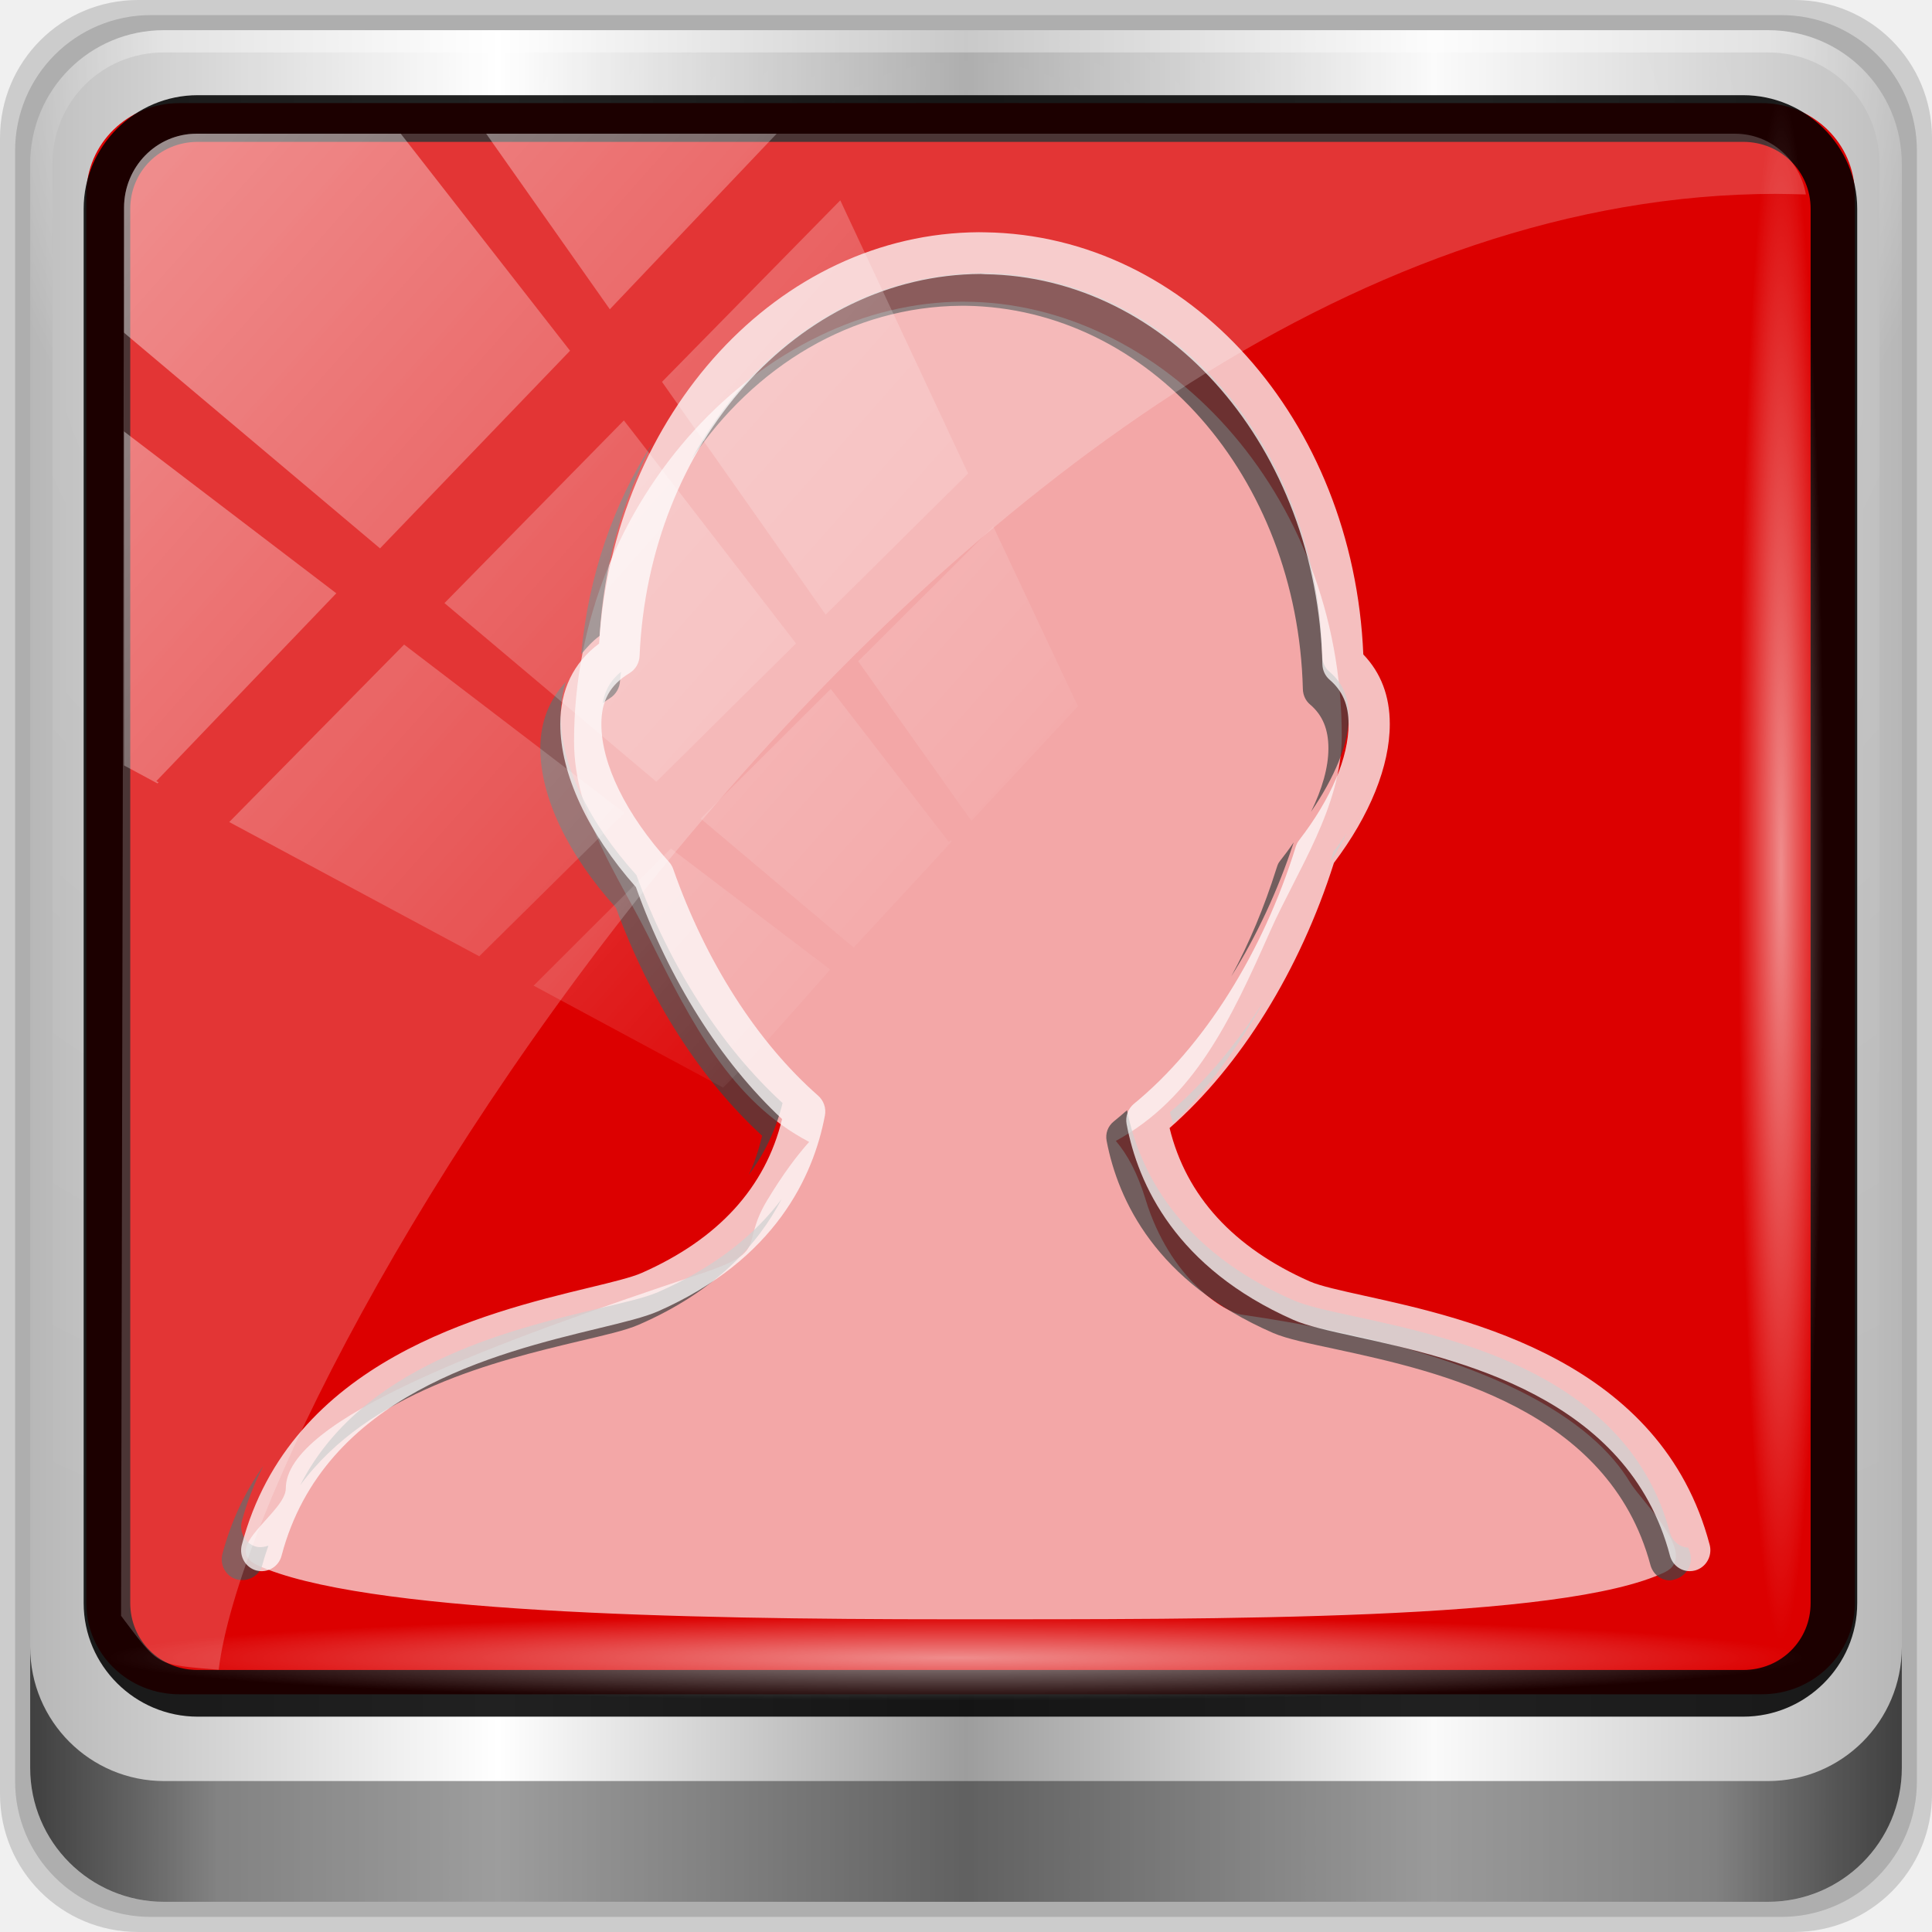
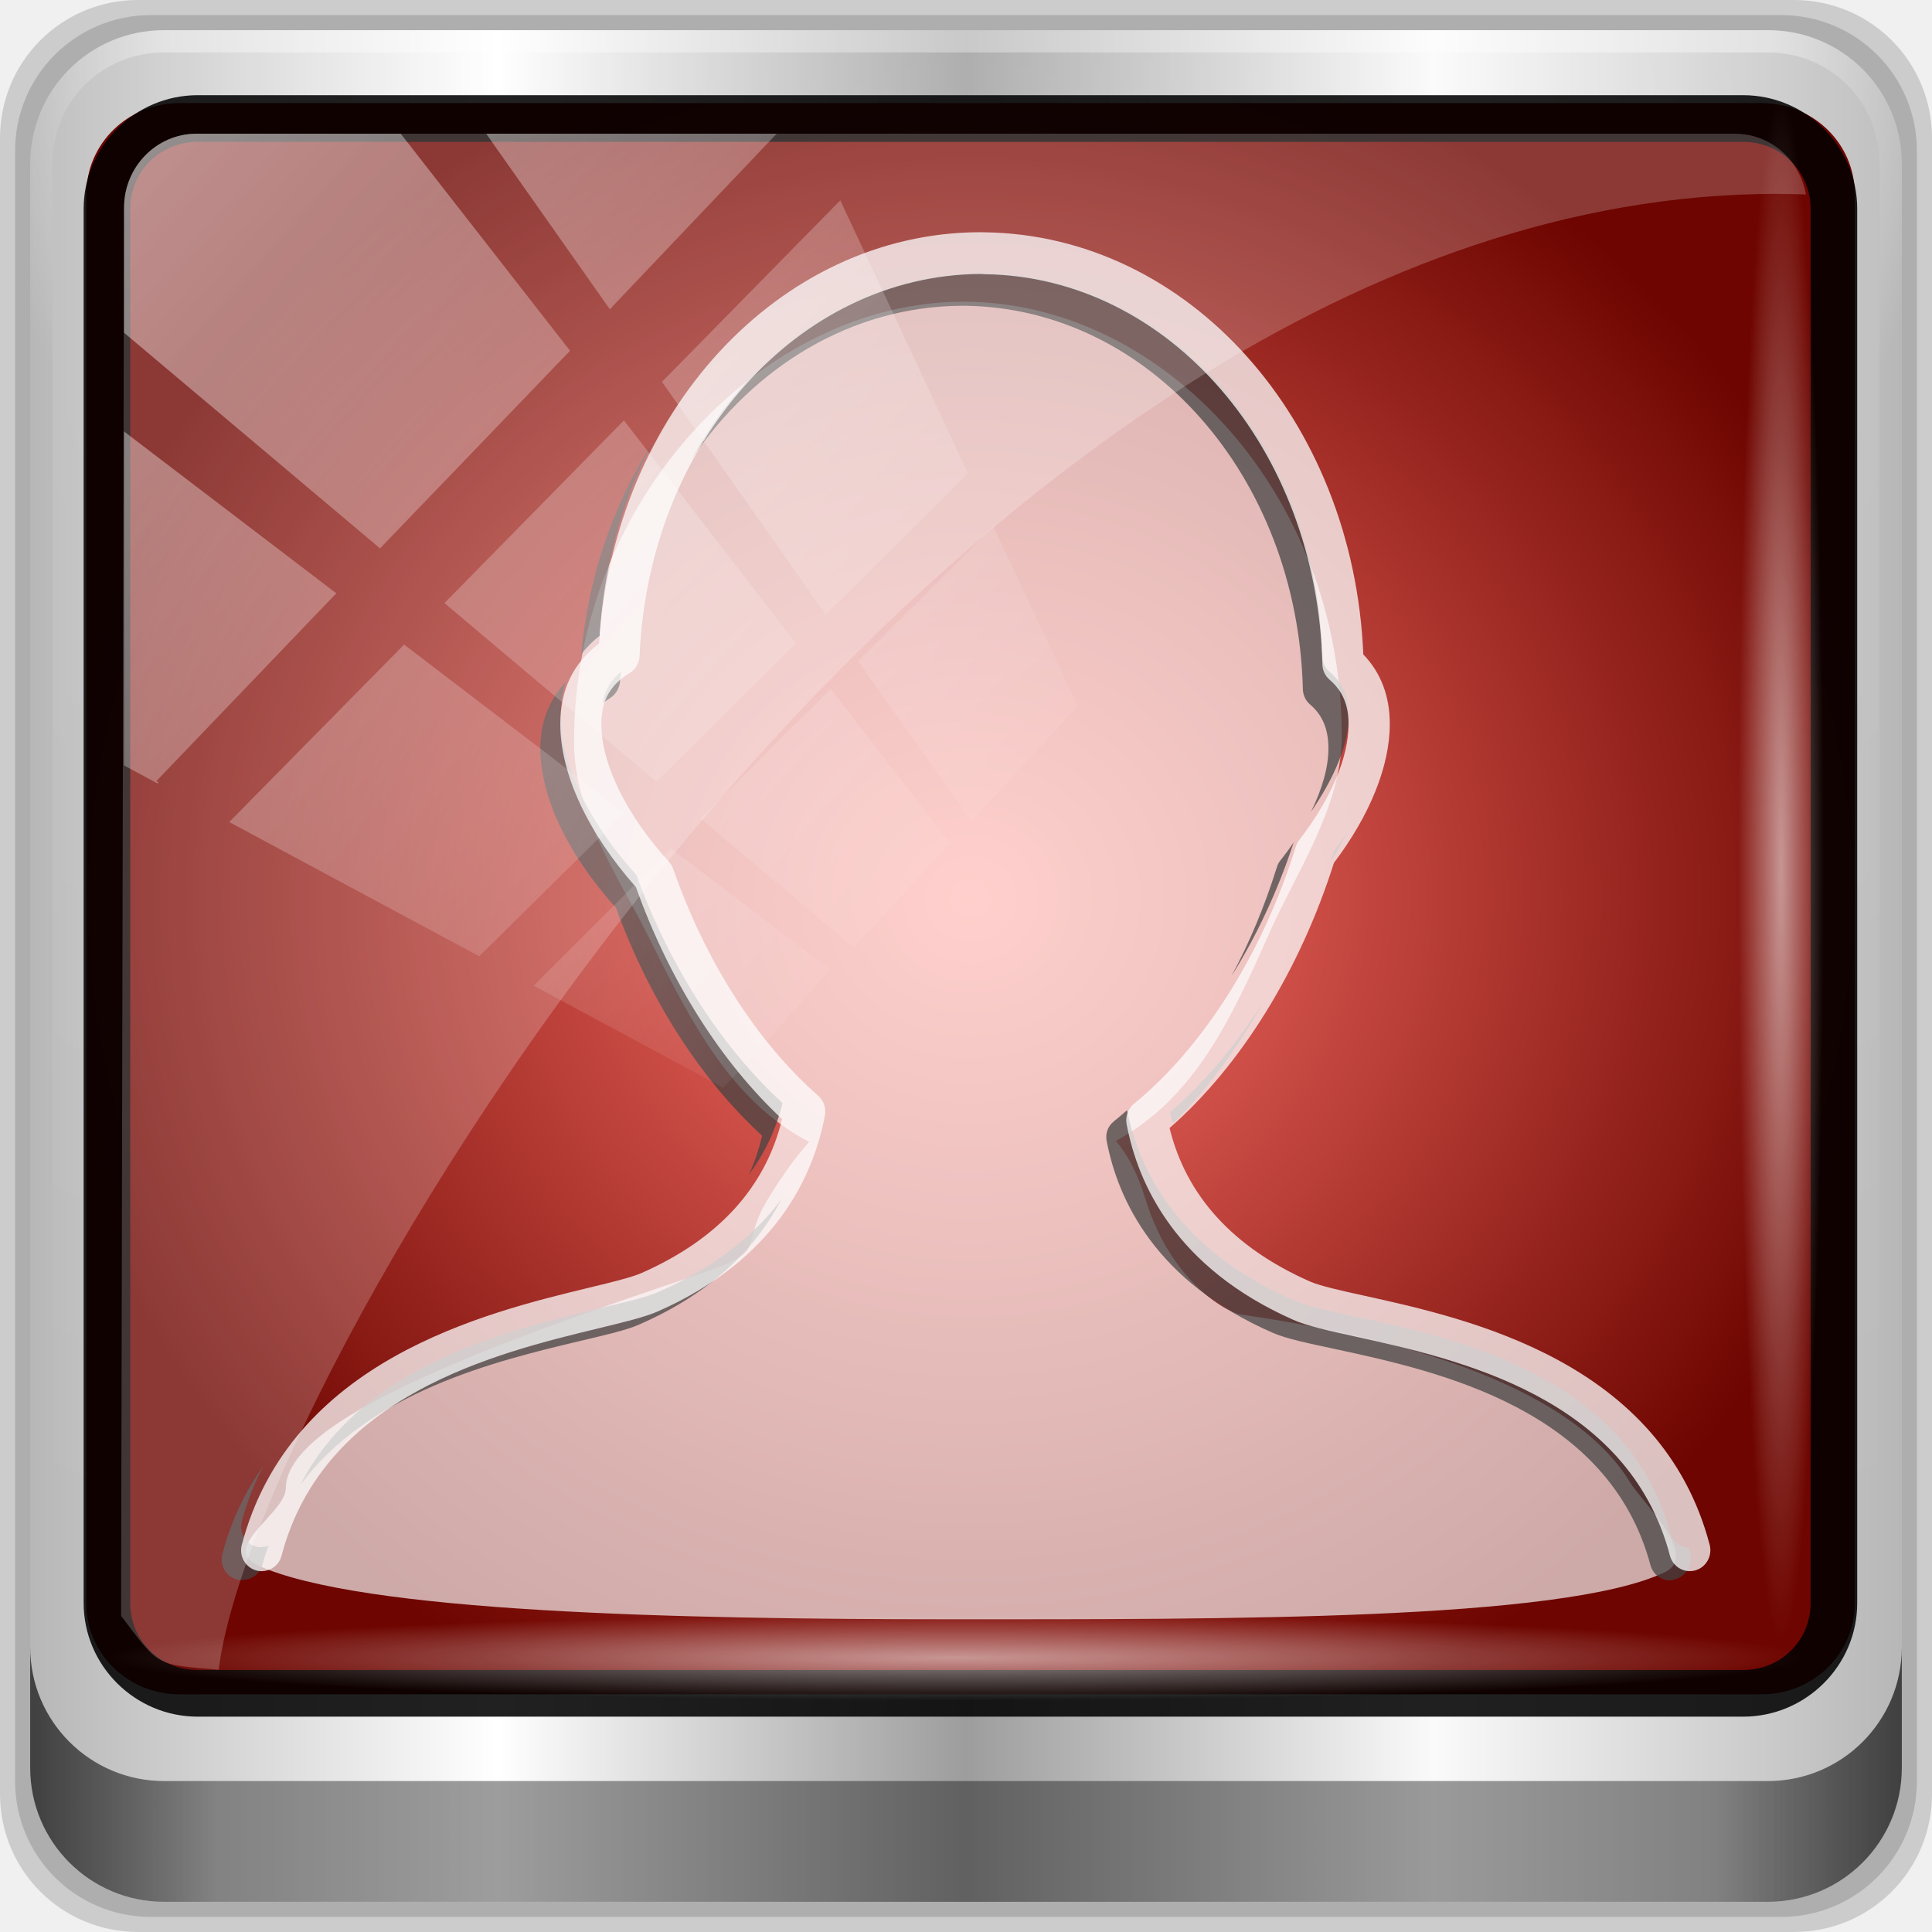
<svg xmlns="http://www.w3.org/2000/svg" xmlns:xlink="http://www.w3.org/1999/xlink" width="96" height="96" id="svg5023" version="1.1">
  <defs id="defs5025">
    <linearGradient id="linearGradient4133">
      <stop style="stop-color:#ffffff;stop-opacity:1;" offset="0" id="stop4135" />
      <stop style="stop-color:#ffffff;stop-opacity:0;" offset="1" id="stop4137" />
    </linearGradient>
    <linearGradient id="linearGradient5700">
      <stop id="stop5702" offset="0" style="stop-color:#ffffff;stop-opacity:0;" />
      <stop style="stop-color:#ffffff;stop-opacity:0.851;" offset="0.029" id="stop5704" />
      <stop id="stop5706" offset="0.052" style="stop-color:#ffffff;stop-opacity:0;" />
      <stop style="stop-color:#ffffff;stop-opacity:0;" offset="0.966" id="stop5712" />
      <stop style="stop-color:#ffffff;stop-opacity:0.851;" offset="0.979" id="stop5710" />
      <stop id="stop5708" offset="1" style="stop-color:#ffffff;stop-opacity:0;" />
    </linearGradient>
    <linearGradient id="linearGradient3888-8-4-8-4-6-9-0-8-7-9">
      <stop style="stop-color:#ffffff;stop-opacity:1;" offset="0" id="stop3890-4-7-9-5-7-0-8-8-8-6" />
      <stop style="stop-color:#ffffff;stop-opacity:0;" offset="1" id="stop3892-5-8-2-8-3-3-3-06-4-4" />
    </linearGradient>
    <linearGradient id="linearGradient3921">
-       <stop style="stop-color:#2cffee;stop-opacity:1;" offset="0" id="stop3923" />
-       <stop style="stop-color:#00586e;stop-opacity:1;" offset="1" id="stop3925" />
+       <stop style="stop-color:#ff756c;stop-opacity:1" offset="0" id="stop3923" />
+       <stop style="stop-color:#6e0500;stop-opacity:1" offset="1" id="stop3925" />
    </linearGradient>
    <linearGradient id="linearGradient3888-8-4-8-6">
      <stop style="stop-color:#ffffff;stop-opacity:1;" offset="0" id="stop3890-4-7-9-7" />
      <stop style="stop-color:#ffffff;stop-opacity:0;" offset="1" id="stop3892-5-8-2-7" />
    </linearGradient>
    <linearGradient id="linearGradient4091-0-3-0-7">
      <stop style="stop-color:#ffffff;stop-opacity:1;" offset="0" id="stop4093-3-6-4-2" />
      <stop id="stop4099-6-1-8-3" offset="0.8" style="stop-color:#ffffff;stop-opacity:1;" />
      <stop style="stop-color:#ffffff;stop-opacity:0;" offset="1" id="stop4095-1-0-7-9" />
    </linearGradient>
    <linearGradient id="linearGradient3832-0-6-1-1">
      <stop style="stop-color:#000000;stop-opacity:1;" offset="0" id="stop3834-6-3-7-1" />
      <stop id="stop3872-2-4" offset="0.1" style="stop-color:#000000;stop-opacity:0.588;" />
      <stop style="stop-color:#000000;stop-opacity:0.588;" offset="0.9" id="stop3844-6-2-7-6" />
      <stop style="stop-color:#000000;stop-opacity:1;" offset="1" id="stop3836-5-0-2-9" />
    </linearGradient>
    <linearGradient xlink:href="#linearGradient6139-0" id="linearGradient3923" x1="6" y1="47" x2="90" y2="47" gradientUnits="userSpaceOnUse" />
    <linearGradient id="linearGradient6139-0">
      <stop id="stop6141-2" offset="0" style="stop-color:#b7b7b7;stop-opacity:1;" />
      <stop style="stop-color:#ffffff;stop-opacity:1;" offset="0.25" id="stop6151-0" />
      <stop style="stop-color:#9d9d9d;stop-opacity:1;" offset="0.5" id="stop6147-1" />
      <stop id="stop6149-4" offset="0.75" style="stop-color:#fafafa;stop-opacity:1;" />
      <stop id="stop6143-4" offset="1" style="stop-color:#b7b7b7;stop-opacity:1;" />
    </linearGradient>
    <linearGradient xlink:href="#linearGradient6139-0" id="linearGradient4071" gradientUnits="userSpaceOnUse" gradientTransform="matrix(1.135375,0,0,1.133663,-40.03712,-46.78764)" x1="6" y1="47" x2="90" y2="47" />
    <radialGradient xlink:href="#linearGradient3888-8-4-8-6" id="radialGradient4073" gradientUnits="userSpaceOnUse" gradientTransform="matrix(0,1.620944,-2.038285,0,160.6643,-243.0366)" cx="158" cy="6.213" fx="158" fy="6.213" r="41" />
    <radialGradient xlink:href="#linearGradient4091-0-3-0-7" id="radialGradient4075" gradientUnits="userSpaceOnUse" gradientTransform="matrix(-1.072173,0,0,-0.8750202,199.4643,-19.12555)" cx="48" cy="-27" fx="48" fy="-27" r="42" />
    <linearGradient xlink:href="#linearGradient4213-7" id="linearGradient4767" gradientUnits="userSpaceOnUse" x1="2.771" y1="-28.642" x2="50.528" y2="14.514" />
    <linearGradient id="linearGradient4213-7">
      <stop style="stop-color:#ffffff;stop-opacity:1;" offset="0" id="stop4215-6" />
      <stop style="stop-color:#ffffff;stop-opacity:0;" offset="1" id="stop4217-5" />
    </linearGradient>
    <clipPath clipPathUnits="userSpaceOnUse" id="clipPath4156-4">
      <path style="opacity:0.6;fill:#ffffff;fill-opacity:1;stroke:none" d="m 27.046,-55.695 -14.214,13.321 0.061,0 15.653,21.771 10.231,-10.546 C 38.562,-32.302 27.468,-54.819 27.046,-55.695 z M 9.647,-39.383 -5.241,-25.321 15.988,-7.806 26.372,-18.383 9.647,-39.383 z m 31.491,12.951 -9.741,9.714 8.945,12.458 7.781,-7.555 -6.984,-14.617 z m -49.84,4.379 -13.754,12.982 26.283,13.846 0.061,-0.062 -0.123,-0.062 L 13.599,-5.401 -8.702,-22.053 z m 38.015,7.401 -9.803,9.775 11.579,9.559 7.628,-7.401 -8.669,-11.009 -0.735,-0.925 z m 20.187,5.674 -7.383,7.216 6.188,8.542 5.82,-6.137 -4.626,-9.621 z m -32.195,6.322 -9.557,9.498 13.662,7.185 7.934,-7.678 -12.039,-9.004 z m 23.312,2.374 -7.107,6.938 8.363,6.907 5.361,-5.674 -0.061,-0.092 -0.092,0.123 -6.464,-8.203 z m -8.73,8.542 -7.505,7.339 10.354,5.458 c 1.397,-1.321 5.675,-6.123 5.851,-6.322 L 31.886,8.26 z" id="path4158-0" />
    </clipPath>
    <linearGradient xlink:href="#linearGradient3888-8-4-8-4-6-9-0-8-7-9" id="linearGradient4112" gradientUnits="userSpaceOnUse" gradientTransform="matrix(1.137623,0,0,1.142285,-40.39316,-45.01103)" x1="45.999" y1="42.064" x2="76.198" y2="29.454" />
    <linearGradient xlink:href="#linearGradient3832-0-6-1-1" id="linearGradient4129" x1="1.5" y1="88.172" x2="94.5" y2="88.172" gradientUnits="userSpaceOnUse" />
    <radialGradient xlink:href="#linearGradient4133" id="radialGradient4139" cx="13.948" cy="44.893" fx="13.948" fy="44.893" r="43.199" gradientTransform="matrix(1,0,0,0.05036905,0,39.43178)" gradientUnits="userSpaceOnUse" />
    <radialGradient xlink:href="#linearGradient4133" id="radialGradient4143" gradientUnits="userSpaceOnUse" gradientTransform="matrix(0.9096059,0,0,0.0504451,-11.18454,-58.25827)" cx="13.948" cy="44.893" fx="13.948" fy="44.893" r="43.199" />
+     <radialGradient xlink:href="#linearGradient3921" id="radialGradient888" cx="14.693" cy="3.07" fx="14.693" fy="3.07" r="45.056" gradientTransform="matrix(1.059042,-0.01718282,0.01623916,0.997866,-0.9173923,0.2590269)" gradientUnits="userSpaceOnUse" />
  </defs>
  <g id="layer1" transform="translate(0,80)">
    <g id="g5148" transform="matrix(1.003444,0,0,1.004959,33.4893,-38.52676)">
      <g id="g5766" transform="matrix(0.8838792,0,0,0.8339317,-3.525764,5.008121)" />
      <path style="opacity:0.15;fill:#000000;fill-opacity:1;fill-rule:nonzero;stroke:none;display:inline" d="m 55.463,-41.269 -82.003,0 c -3.786,0 -6.834,3.043 -6.834,6.823 l 0,81.88 c 0,3.78 3.048,6.823 6.834,6.823 l 82.003,0 c 3.786,0 6.834,-3.043 6.834,-6.823 l 0,-81.88 c 0,-3.78 -3.048,-6.823 -6.834,-6.823 z" id="path3288" />
      <path id="path4085" d="m 54.822,-40.522 -80.722,0 c -3.727,0 -6.727,2.996 -6.727,6.717 l 0,80.6 c 0,3.721 3,6.717 6.727,6.717 l 80.722,0 c 3.727,0 6.727,-2.996 6.727,-6.717 l 0,-80.6 c 0,-3.721 -3,-6.717 -6.727,-6.717 z" style="opacity:0.15;fill:#000000;fill-opacity:1;fill-rule:nonzero;stroke:none;display:inline" />
      <g id="g4060" transform="matrix(0.9717868,0,0,0.9717868,0.4079871,0.1832322)">
        <path style="fill:url(#linearGradient4071);fill-opacity:1;fill-rule:nonzero;stroke:none;display:inline" d="m 55.334,-41.119 -81.747,0 c -3.774,0 -6.812,3.034 -6.812,6.802 l 0,81.624 c 0,3.768 3.038,6.802 6.812,6.802 l 81.747,0 c 3.774,0 6.812,-3.034 6.812,-6.802 l 0,-81.624 c 0,-3.768 -3.038,-6.802 -6.812,-6.802 z" id="rect4251-1" />
        <g id="g3272" transform="matrix(1.135375,0,0,1.133663,-153.5746,-46.2208)">
          <path id="path3400-6" d="m 112,5.5 c -2.787,0 -5,2.213 -5,5 l 0,20.719 0,7 0,38.594 c 1.071,1.629 2.897,2.719 5,2.719 l 4,0 64,0 4,0 c 2.103,0 3.929,-1.09 5,-2.719 l 0,-38.594 0,-7 L 189,10.5 c 0,-2.787 -2.213,-5 -5,-5 z" style="opacity:0.2;fill:url(#radialGradient4073);fill-opacity:1;fill-rule:nonzero;stroke:none;display:inline" />
          <path id="path4236-5" d="m 112,4.5 c -3.324,0 -6,2.676 -6,6 l 0,15 1,0 0,-15 c 0,-2.787 2.213,-5 5,-5 l 72,0 c 2.787,0 5,2.213 5,5 l 0,15 1,0 0,-15 c 0,-3.324 -2.676,-6 -6,-6 l -72,0 z" style="opacity:0.45;fill:url(#radialGradient4075);fill-opacity:1;fill-rule:nonzero;stroke:none;display:inline" />
        </g>
-         <path style="color:#000000;fill:#dc0000;fill-opacity:1;fill-rule:nonzero;stroke:none;stroke-width:2;marker:none;visibility:visible;display:inline;overflow:visible;enable-background:accumulate" d="m -25.62,-37.409 80.627,0 c 2.627,0 4.743,2.063 4.743,4.626 l 0,71.706 c 0,2.563 -2.115,4.626 -4.743,4.626 l -80.627,0 c -2.627,0 -4.743,-2.063 -4.743,-4.626 l 0,-71.706 c 0,-2.563 2.115,-4.626 4.743,-4.626 z" id="path4970" />
+         <path style="color:#000000;fill:url(#radialGradient888);fill-opacity:1;fill-rule:nonzero;stroke:none;stroke-width:2;marker:none;visibility:visible;display:inline;overflow:visible;enable-background:accumulate" d="m -25.62,-37.409 80.627,0 c 2.627,0 4.743,2.063 4.743,4.626 l 0,71.706 c 0,2.563 -2.115,4.626 -4.743,4.626 l -80.627,0 c -2.627,0 -4.743,-2.063 -4.743,-4.626 l 0,-71.706 c 0,-2.563 2.115,-4.626 4.743,-4.626 z" id="path4970" />
        <g transform="matrix(1.577981,0,0,1.557415,-64.93667,-72.30147)" id="g5011" style="enable-background:new">
          <path style="opacity:0.873;fill:#ffffff;fill-opacity:0.747;stroke:none" d="m 50.235,28.891 c -6.417,0 -12.576,6.419 -12.576,14.359 0,2.421 1.439,4.412 2.42,6.416 1.372,2.803 2.675,5.352 5.172,6.675 -0.403,0.457 -0.841,1.047 -1.353,1.903 -0.898,1.503 0.095,1.646 -2.146,2.404 -6.738,2.279 -13.401,4.732 -13.401,7.013 0,0.786 -2.131,1.946 -0.924,2.505 3.353,1.552 13.65,1.77 22.347,1.77 8.797,0 19.811,0.054 23.106,-1.536 1.135,-0.547 -0.735,-2.287 -1.122,-2.939 -1.152,-1.94 -4.334,-4.275 -12.543,-5.477 -0.527,-0.077 -2.307,-1.139 -3.103,-3.773 -0.266,-0.88 -0.594,-1.469 -0.957,-1.903 2.518,-1.397 3.689,-3.896 4.986,-6.856 0.856,-1.954 2.309,-4.055 2.309,-6.368 0,-7.94 -5.796,-14.192 -12.213,-14.192 z" id="path5000" />
          <path style="fill:#444444;fill-opacity:0.731" d="m 50.796,27.956 c -3.939,0.023 -7.39,2.451 -9.341,6.078 2.017,-3.031 5.171,-4.988 8.714,-5.009 0.007,0 0.125,0 0.132,0 5.936,0.083 10.721,5.586 10.893,12.523 0.005,0.192 0.085,0.377 0.231,0.501 0.415,0.356 0.594,0.824 0.594,1.436 0,0.623 -0.202,1.33 -0.561,2.07 0.762,-1.127 1.221,-2.22 1.221,-3.139 0,-0.612 -0.212,-1.08 -0.627,-1.436 -0.146,-0.124 -0.226,-0.309 -0.231,-0.501 -0.171,-6.937 -4.957,-12.439 -10.893,-12.523 -0.007,0 -0.125,0 -0.132,0 z m -10.596,5.543 c -1.261,1.975 -2.074,4.333 -2.311,6.912 0.167,-0.208 0.365,-0.431 0.594,-0.601 0.146,-2.311 0.734,-4.443 1.716,-6.311 z m -1.023,7.48 c -0.333,0.274 -0.525,0.608 -0.594,1.035 0.076,-0.06 0.141,-0.112 0.231,-0.167 0.192,-0.117 0.321,-0.342 0.33,-0.568 0.004,-0.102 0.027,-0.2 0.033,-0.301 z m -1.782,0.334 c -0.529,0.572 -0.825,1.294 -0.825,2.171 0,1.589 0.888,3.466 2.443,5.209 1.074,2.985 2.738,5.611 4.72,7.447 -0.109,0.447 -0.238,0.867 -0.429,1.269 0.512,-0.694 0.879,-1.477 1.089,-2.338 -1.982,-1.836 -3.646,-4.462 -4.72,-7.447 -1.554,-1.743 -2.443,-3.621 -2.443,-5.209 0,-0.398 0.055,-0.766 0.165,-1.102 z m 25.218,4.942 c -0.136,0.205 -0.274,0.397 -0.429,0.601 -0.036,0.112 -0.062,0.223 -0.099,0.334 0.199,-0.31 0.374,-0.627 0.528,-0.935 z m -1.716,0.301 c -0.144,0.217 -0.293,0.416 -0.462,0.634 -0.049,0.063 -0.074,0.157 -0.099,0.234 -0.386,1.238 -0.867,2.411 -1.452,3.506 0.818,-1.317 1.505,-2.803 2.014,-4.375 z m -0.957,5.176 c -0.894,1.421 -1.908,2.659 -3.037,3.64 0.031,0.124 0.062,0.246 0.099,0.367 1.104,-1.112 2.102,-2.481 2.938,-4.007 z m -4.423,3.573 c -0.136,0.121 -0.291,0.255 -0.429,0.367 -0.191,0.156 -0.276,0.391 -0.231,0.634 0.369,1.948 1.597,4.614 5.38,6.278 0.447,0.196 1.166,0.342 2.047,0.534 3.288,0.72 8.784,1.947 10.134,7.046 0.08,0.299 0.335,0.501 0.627,0.501 0.057,0 0.107,-0.019 0.165,-0.033 0.354,-0.097 0.589,-0.476 0.495,-0.835 -0.019,-0.071 -0.046,-0.131 -0.066,-0.2 -0.278,-0.015 -0.518,-0.214 -0.594,-0.501 C 71.694,63.999 66.198,62.771 62.91,62.051 62.03,61.859 61.344,61.713 60.897,61.517 57.157,59.872 55.901,57.248 55.516,55.306 z m -11.157,2.905 c -0.827,1.119 -2.103,2.208 -3.994,3.039 -0.427,0.187 -1.082,0.334 -1.914,0.534 -2.963,0.714 -7.679,1.875 -9.638,5.777 2.218,-3.06 6.336,-4.064 9.011,-4.709 0.832,-0.2 1.487,-0.348 1.914,-0.534 2.494,-1.095 3.861,-2.63 4.621,-4.107 z m -16.735,8.716 c -0.575,0.826 -1.026,1.759 -1.32,2.872 -0.094,0.359 0.108,0.738 0.462,0.835 0.356,0.09 0.732,-0.11 0.825,-0.468 0.058,-0.219 0.126,-0.429 0.198,-0.634 -0.121,0.042 -0.263,0.067 -0.396,0.033 -0.354,-0.097 -0.556,-0.476 -0.462,-0.835 0.176,-0.663 0.41,-1.245 0.693,-1.803 z" id="path3437" />
          <path id="path5008" d="m 27.402,70.343 c 0.356,0.092 0.719,-0.12 0.812,-0.484 1.367,-5.254 6.923,-6.616 10.244,-7.43 0.832,-0.204 1.489,-0.365 1.917,-0.555 3.783,-1.691 5.016,-4.412 5.385,-6.397 0.045,-0.239 -0.038,-0.485 -0.219,-0.647 -1.97,-1.751 -3.632,-4.38 -4.68,-7.404 -0.029,-0.086 -0.076,-0.165 -0.137,-0.234 -1.387,-1.553 -2.183,-3.195 -2.183,-4.503 0,-0.764 0.28,-1.277 0.911,-1.664 0.192,-0.119 0.313,-0.328 0.323,-0.558 0.293,-6.964 5.109,-12.446 11.016,-12.482 0.006,0 0.135,0.009 0.142,0.009 5.936,0.085 10.721,5.684 10.892,12.747 0.005,0.195 0.09,0.379 0.236,0.504 0.415,0.362 0.609,0.822 0.609,1.445 0,1.095 -0.567,2.442 -1.594,3.79 -0.049,0.064 -0.086,0.138 -0.111,0.216 -1.062,3.467 -2.968,6.528 -5.227,8.401 -0.191,0.159 -0.281,0.413 -0.236,0.66 0.369,1.984 1.602,4.703 5.385,6.397 0.447,0.2 1.142,0.355 2.022,0.551 3.288,0.733 8.79,1.962 10.139,7.153 0.08,0.305 0.348,0.506 0.64,0.506 0.057,0 0.114,-0.008 0.173,-0.023 0.354,-0.098 0.564,-0.473 0.47,-0.838 -1.56,-5.998 -7.793,-7.388 -11.14,-8.134 -0.776,-0.174 -1.447,-0.323 -1.773,-0.47 -2.469,-1.105 -3.99,-2.788 -4.528,-5.011 2.292,-2.027 4.21,-5.155 5.307,-8.663 1.164,-1.559 1.804,-3.164 1.804,-4.535 0,-0.915 -0.287,-1.677 -0.855,-2.274 C 62.827,32.755 57.519,26.722 50.931,26.625 l -0.198,-0.003 c -6.468,0.036 -11.799,5.91 -12.265,13.439 -0.831,0.629 -1.253,1.511 -1.253,2.63 0,1.617 0.888,3.552 2.442,5.326 1.074,3.039 2.738,5.709 4.72,7.578 -0.535,2.231 -2.057,3.92 -4.532,5.026 -0.32,0.144 -0.957,0.301 -1.695,0.481 -3.373,0.826 -9.648,2.364 -11.22,8.404 -0.094,0.365 0.115,0.738 0.47,0.837 z" style="fill:#fefefe;fill-opacity:0.751" />
        </g>
        <path id="path4989" d="m -24.688,-37.812 c -3.196,0 -5.812,2.6 -5.812,5.781 l 0,70.938 c 0,3.181 2.616,5.781 5.812,5.781 l 78.75,0 c 3.196,0 5.812,-2.6 5.812,-5.781 l 0,-70.938 c 0,-3.181 -2.616,-5.781 -5.812,-5.781 l -78.75,0 z m 0,2.375 78.75,0 c 1.936,0 3.438,1.516 3.438,3.406 l 0,70.938 c 0,1.891 -1.501,3.406 -3.438,3.406 l -78.75,0 c -1.936,0 -3.438,-1.516 -3.438,-3.406 l 0,-70.938 c 0,-1.891 1.501,-3.406 3.438,-3.406 z" style="font-size:medium;font-style:normal;font-variant:normal;font-weight:normal;font-stretch:normal;text-indent:0;text-align:start;text-decoration:none;line-height:normal;letter-spacing:normal;word-spacing:normal;text-transform:none;direction:ltr;block-progression:tb;writing-mode:lr-tb;text-anchor:start;baseline-shift:baseline;color:#000000;fill:#000000;fill-opacity:0.871;stroke:none;stroke-width:2.376;marker:none;visibility:visible;display:inline;overflow:visible;enable-background:accumulate;font-family:Sans;-inkscape-font-specification:Sans" />
        <path style="fill:url(#linearGradient4129);fill-opacity:1;fill-rule:nonzero;stroke:none;display:inline;opacity:0.65" d="M 1.5 81.844 L 1.5 87.844 C 1.5 91.524 4.476 94.5 8.156 94.5 L 87.844 94.5 C 91.524 94.5 94.5 91.524 94.5 87.844 L 94.5 81.844 C 94.5 85.524 91.524 88.5 87.844 88.5 L 8.156 88.5 C 4.476 88.5 1.5 85.524 1.5 81.844 z " transform="matrix(1.0255,0,0,1.023954,-34.76312,-42.65525)" id="path4118" />
        <rect style="opacity:0.55;fill:url(#radialGradient4139);fill-opacity:1;stroke:none" id="rect4131" width="86.398" height="4.352" x="-29.251" y="39.517" rx="0" ry="4.352" />
        <rect ry="4.358" rx="0" y="-58.173" x="-37.791" height="4.358" width="78.588" id="rect4141" style="opacity:0.55;fill:url(#radialGradient4143);fill-opacity:1;stroke:none" transform="matrix(0,1,-1,0,0,0)" />
      </g>
      <g style="opacity:0.7" id="g4324" transform="matrix(0.9061837,0,0,0.9237961,-27.685,-5.650666)">
        <rect transform="translate(-1.499875,-1.4)" style="opacity:0.7;fill:url(#linearGradient4767);fill-opacity:1;stroke:none" id="rect4146" width="92" height="92" x="2" y="-30" rx="3.957" ry="3.957" clip-path="url(#clipPath4156-4)" />
        <path style="opacity:0.3;fill:#ffffff;fill-opacity:1;stroke:none" d="m 4.469,-31.4 c -2.192,0 -3.964,1.777 -3.969,3.969 l -0.163,75.359 c 2.105,2.716 1.831,2.597 5.335,2.886 1.984,-16.008 40.139,-78.994 85.14,-78.994 0.537,0 1.059,0.021 1.594,0.031 -0.333,-1.851 -1.926,-3.25 -3.875,-3.25 z" id="rect4190" />
      </g>
    </g>
  </g>
</svg>
